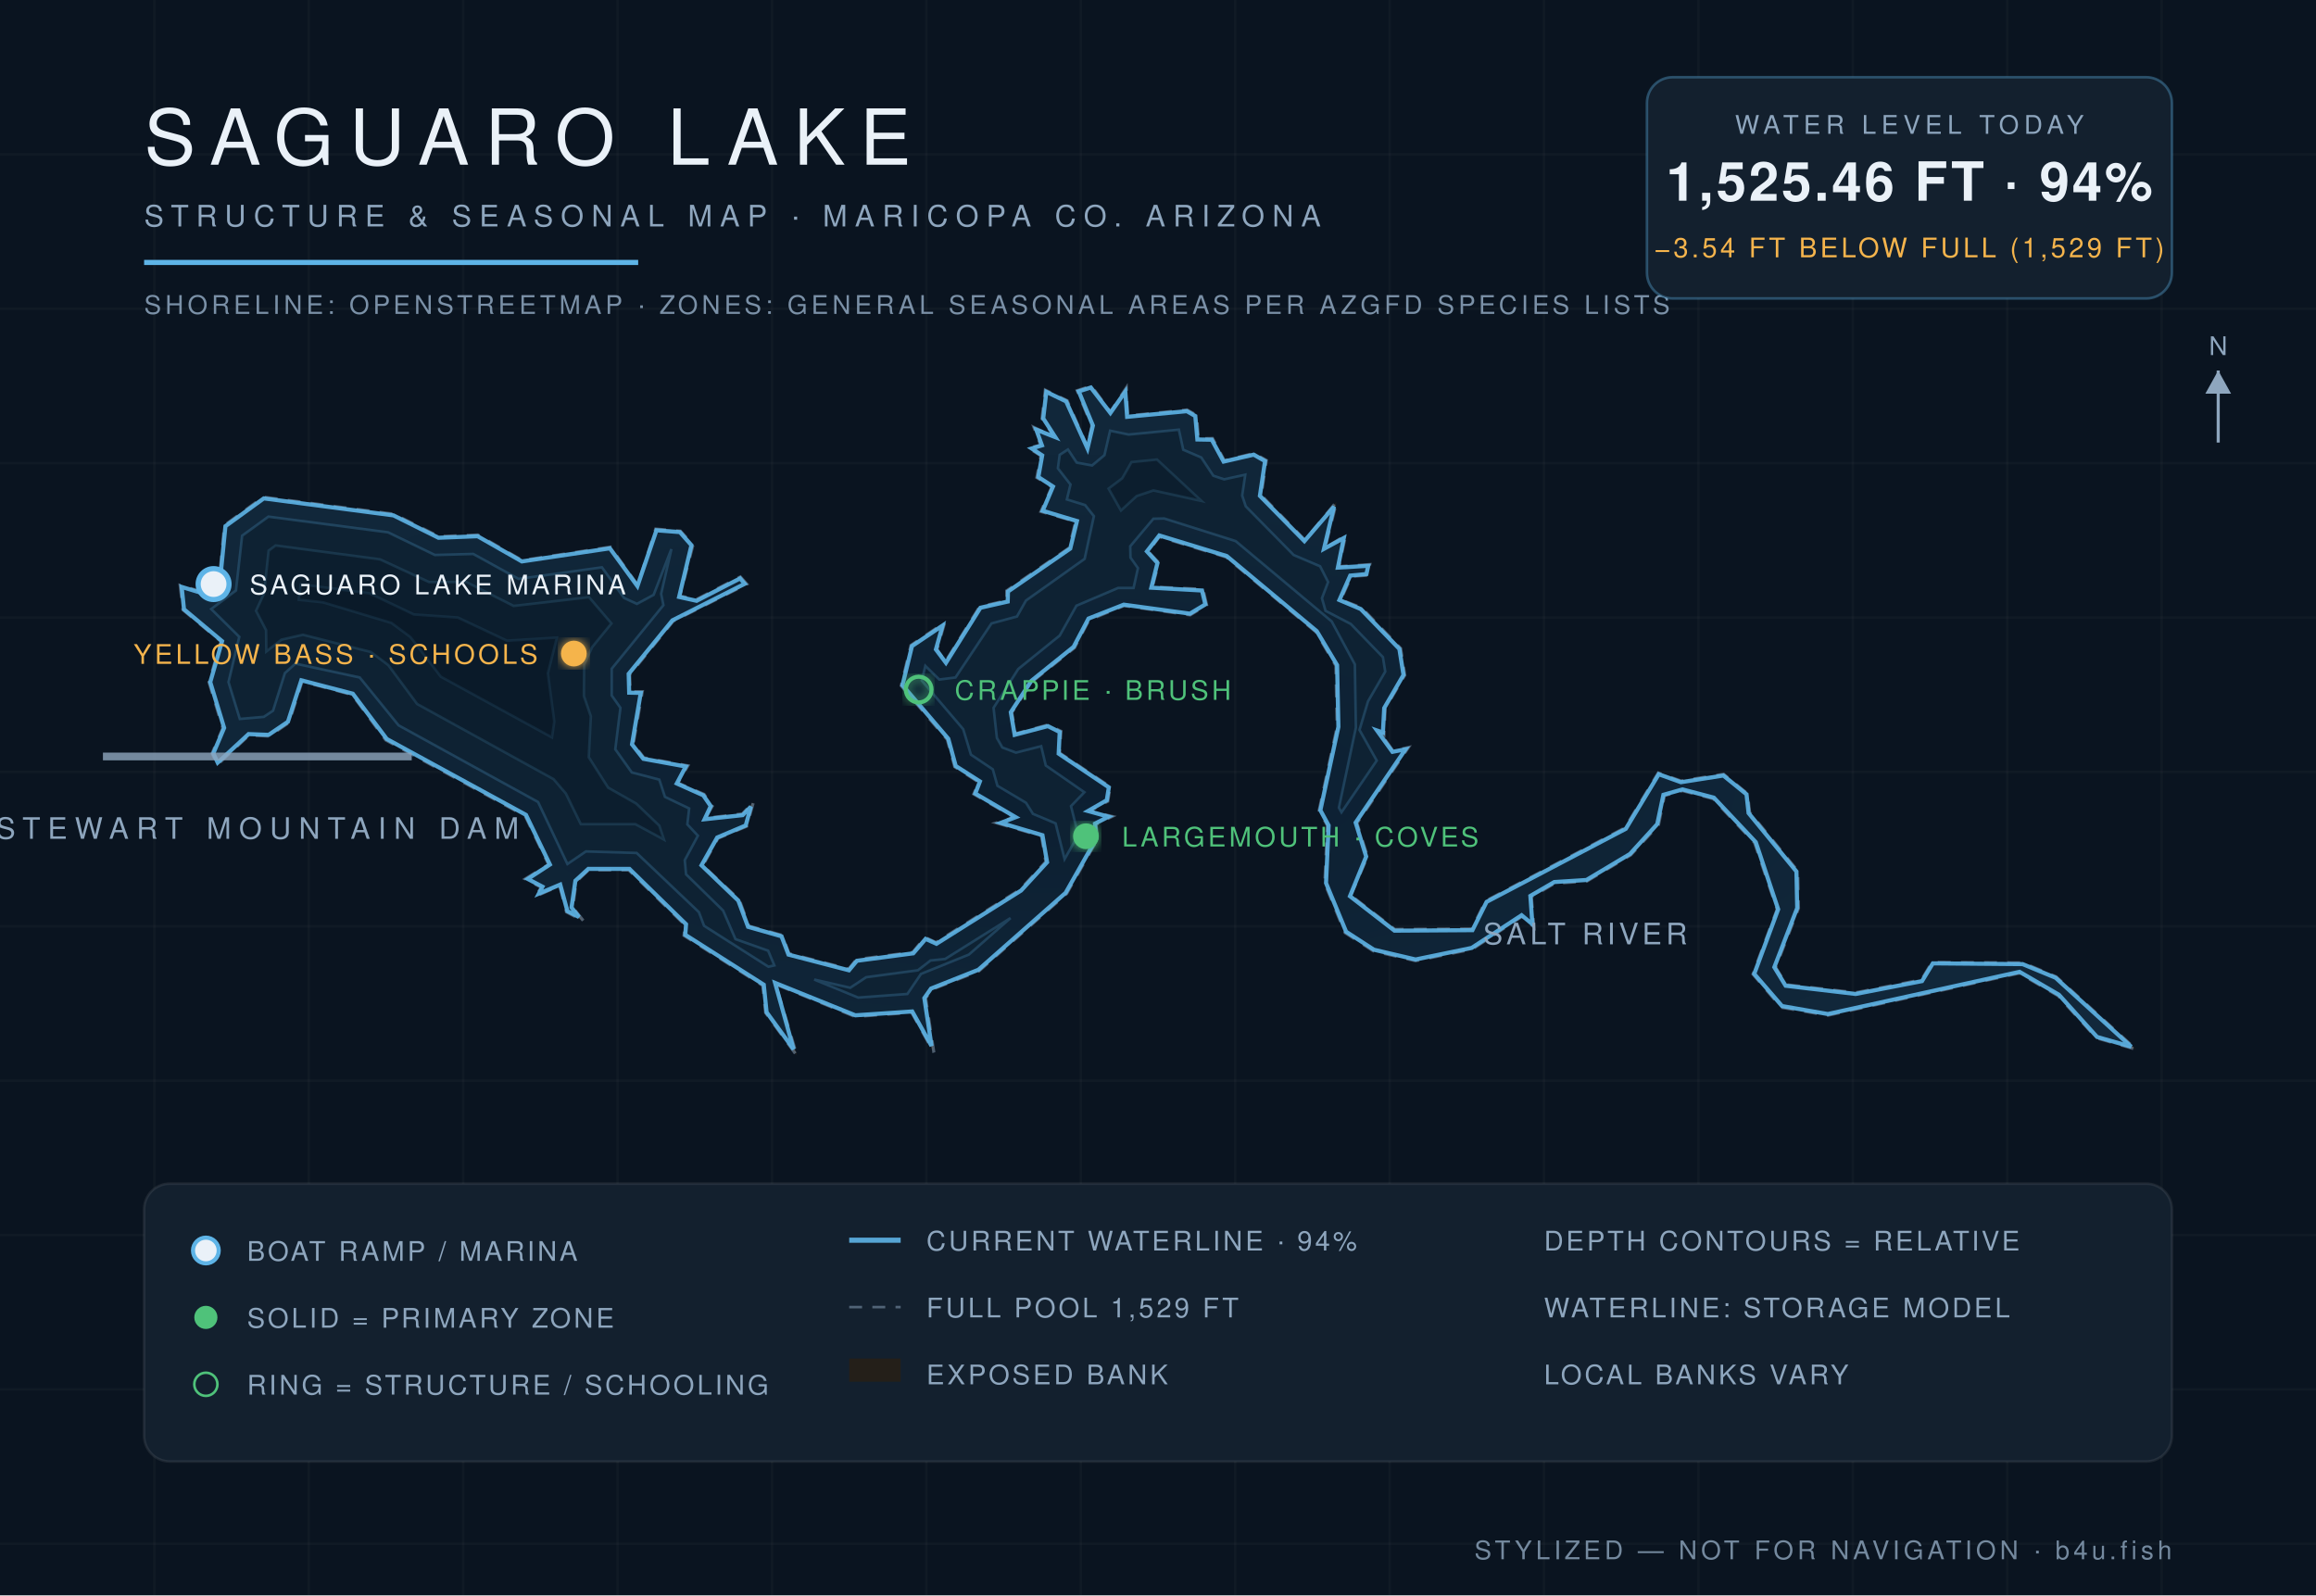
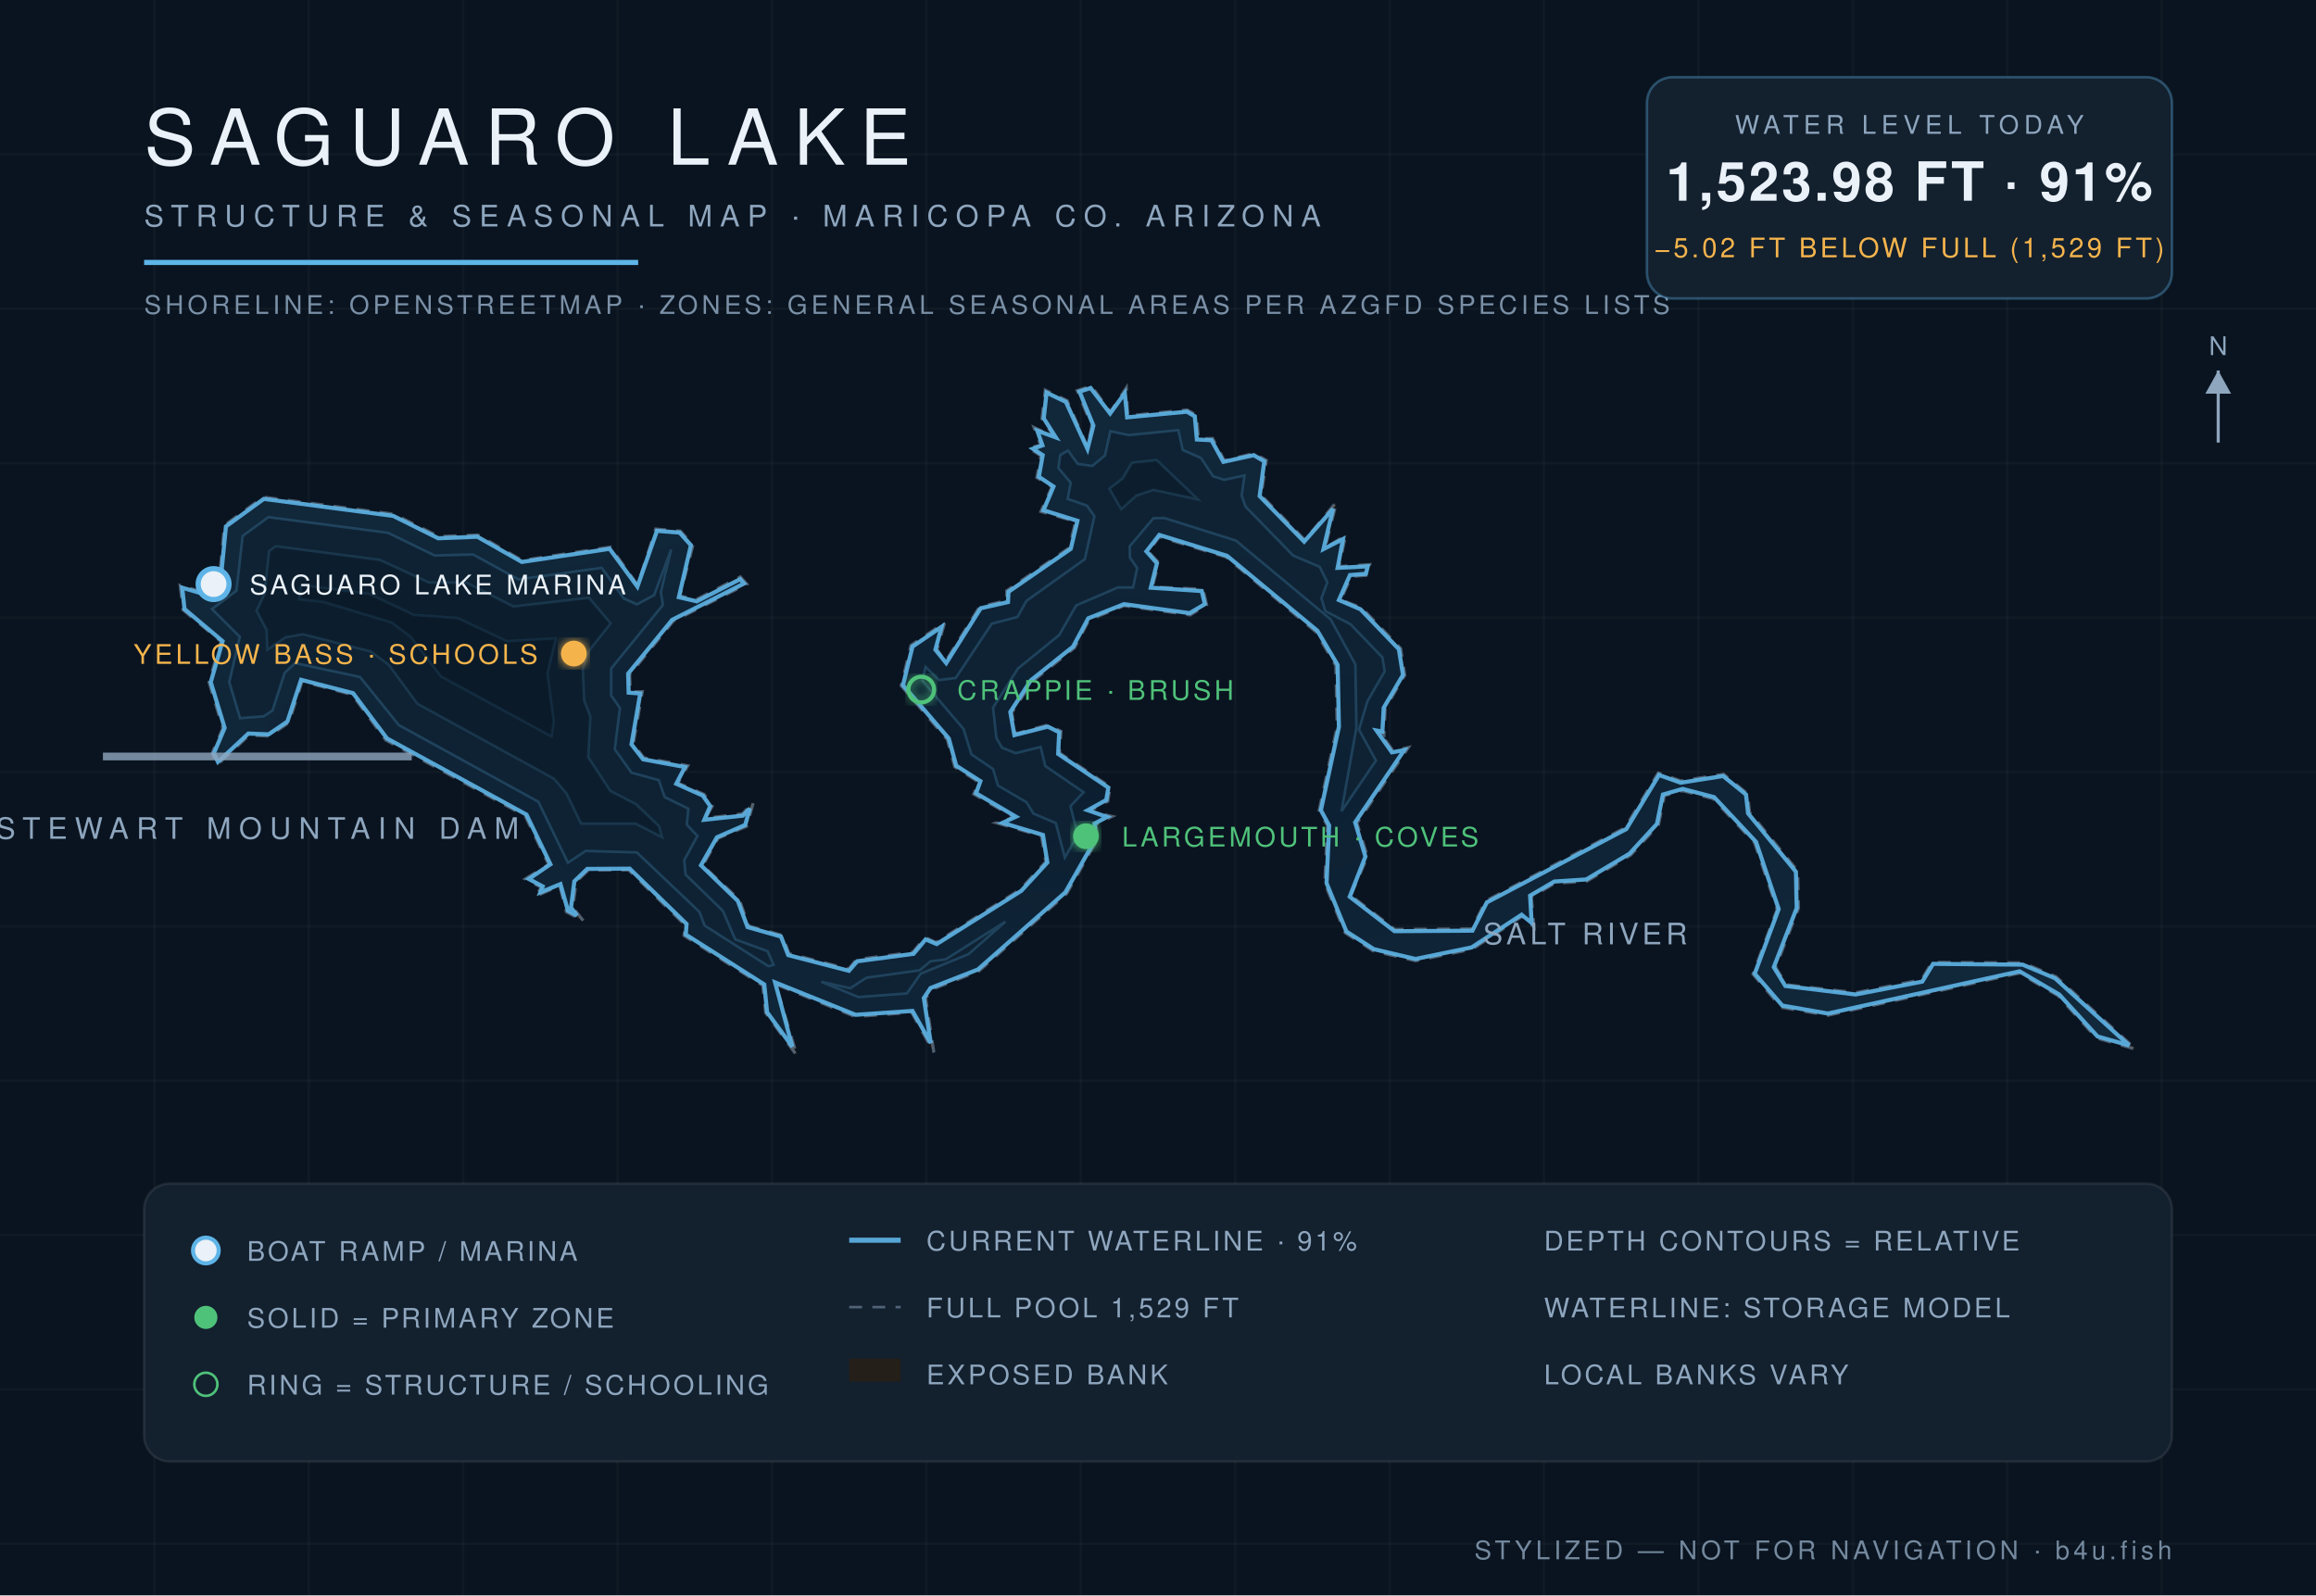
<svg xmlns="http://www.w3.org/2000/svg" viewBox="0 0 900 620" font-family="Helvetica,Arial,sans-serif">
  <defs>
    <radialGradient id="wg" cx="45%" cy="60%" r="80%">
      <stop offset="0%" stop-color="#0c1f31" />
      <stop offset="55%" stop-color="#102639" />
      <stop offset="100%" stop-color="#13293c" />
    </radialGradient>
    <filter id="glow">
      <feGaussianBlur stdDeviation="2.2" result="b" />
      <feMerge>
        <feMergeNode in="b" />
        <feMergeNode in="SourceGraphic" />
      </feMerge>
    </filter>
  </defs>
  <rect width="900" height="620" fill="#0a1420" />
  <g stroke="#ffffff" stroke-opacity="0.025">
    <line x1="60" y1="0" x2="60" y2="620" />
    <line x1="120" y1="0" x2="120" y2="620" />
    <line x1="180" y1="0" x2="180" y2="620" />
    <line x1="240" y1="0" x2="240" y2="620" />
    <line x1="300" y1="0" x2="300" y2="620" />
    <line x1="360" y1="0" x2="360" y2="620" />
    <line x1="420" y1="0" x2="420" y2="620" />
    <line x1="480" y1="0" x2="480" y2="620" />
    <line x1="540" y1="0" x2="540" y2="620" />
    <line x1="600" y1="0" x2="600" y2="620" />
    <line x1="660" y1="0" x2="660" y2="620" />
    <line x1="720" y1="0" x2="720" y2="620" />
    <line x1="780" y1="0" x2="780" y2="620" />
    <line x1="840" y1="0" x2="840" y2="620" />
    <line x1="0" y1="60" x2="900" y2="60" />
    <line x1="0" y1="120" x2="900" y2="120" />
    <line x1="0" y1="180" x2="900" y2="180" />
    <line x1="0" y1="240" x2="900" y2="240" />
    <line x1="0" y1="300" x2="900" y2="300" />
    <line x1="0" y1="360" x2="900" y2="360" />
    <line x1="0" y1="420" x2="900" y2="420" />
    <line x1="0" y1="480" x2="900" y2="480" />
    <line x1="0" y1="540" x2="900" y2="540" />
    <line x1="0" y1="600" x2="900" y2="600" />
  </g>
  <path d="M 524.9,348.0 L 531.4,332.9 L 527.3,319.9 L 547.3,290.5 L 541.3,291.8 L 535.6,283.8 L 537.8,285.6 L 538.3,275.3 L 545.9,262.4 L 544.3,252.0 L 529.1,236.2 L 521.0,233.1 L 525.1,224.0 L 531.3,223.6 L 532.3,219.4 L 520.3,220.2 L 522.9,208.1 L 514.9,213.0 L 519.4,195.0 L 507.1,209.9 L 490.1,192.5 L 492.1,178.9 L 487.3,176.2 L 475.8,179.0 L 471.2,170.4 L 465.7,170.5 L 465.0,161.4 L 461.3,159.3 L 438.2,161.6 L 437.7,150.7 L 431.5,160.1 L 424.1,150.0 L 418.6,151.8 L 424.3,165.5 L 422.6,173.8 L 414.7,155.7 L 406.2,151.6 L 404.9,162.7 L 409.7,169.8 L 401.8,166.1 L 404.4,173.0 L 399.7,174.1 L 404.5,177.1 L 402.9,185.6 L 408.8,189.2 L 404.5,198.8 L 418.0,202.7 L 415.4,213.0 L 391.2,229.6 L 391.3,233.4 L 380.7,235.8 L 367.4,257.2 L 364.1,252.4 L 367.1,242.0 L 354.0,250.8 L 350.2,266.5 L 368.1,287.4 L 371.0,298.0 L 380.4,304.0 L 378.4,308.6 L 394.2,317.7 L 387.2,319.8 L 404.7,324.9 L 406.4,334.9 L 396.5,345.7 L 363.7,366.3 L 359.5,364.3 L 354.7,370.1 L 332.8,372.9 L 329.8,376.6 L 306.6,370.6 L 304.0,363.5 L 291.0,359.9 L 287.3,349.7 L 273.1,336.4 L 279.0,325.8 L 290.2,321.1 L 292.8,311.7 L 288.5,316.3 L 274.1,318.0 L 276.8,313.3 L 273.6,308.7 L 263.4,304.3 L 267.3,297.6 L 250.2,294.5 L 246.1,289.1 L 249.6,268.8 L 244.9,268.9 L 244.7,262.2 L 261.6,241.4 L 290.2,227.0 L 287.7,224.2 L 270.6,233.0 L 264.2,231.6 L 269.3,211.8 L 264.4,206.4 L 254.8,205.6 L 247.8,227.4 L 237.2,212.6 L 202.9,217.8 L 185.7,207.9 L 170.5,208.5 L 153.0,199.8 L 102.3,193.2 L 87.2,204.2 L 85.1,226.5 L 78.8,230.1 L 70.0,227.5 L 71.1,237.0 L 85.9,249.3 L 81.2,265.1 L 86.6,283.0 L 82.4,292.8 L 84.5,297.2 L 96.8,285.7 L 104.6,286.1 L 112.3,280.8 L 117.4,264.8 L 136.9,270.0 L 149.9,287.6 L 204.1,317.1 L 213.2,336.0 L 204.1,341.6 L 210.4,344.9 L 208.0,348.4 L 217.5,344.2 L 220.1,354.4 L 226.8,358.0 L 222.6,352.7 L 223.9,342.7 L 228.7,338.1 L 244.3,338.1 L 266.2,359.5 L 265.8,363.6 L 296.4,383.0 L 297.5,393.6 L 309.7,410.3 L 301.4,382.5 L 332.3,395.1 L 354.3,393.5 L 362.9,409.0 L 359.7,387.9 L 362.2,384.5 L 380.4,377.4 L 414.5,347.3 L 426.5,326.1 L 425.9,320.4 L 432.2,317.3 L 423.3,315.2 L 430.5,311.4 L 431.4,305.8 L 411.7,292.6 L 412.3,284.2 L 407.3,281.7 L 394.6,285.2 L 393.2,276.9 L 401.1,264.9 L 417.6,251.7 L 423.2,240.9 L 436.8,235.4 L 462.5,239.0 L 468.9,235.1 L 467.5,229.0 L 447.8,228.1 L 450.3,218.7 L 446.2,214.4 L 450.5,208.6 L 476.5,216.5 L 511.4,245.6 L 519.1,258.7 L 519.6,282.5 L 512.6,315.0 L 515.8,320.8 L 514.8,343.3 L 522.7,362.5 L 533.7,369.6 L 550.1,373.4 L 572.1,368.9 L 591.5,356.1 L 596.1,360.3 L 595.1,348.6 L 604.1,343.3 L 616.6,342.5 L 633.7,332.3 L 644.5,320.6 L 646.8,309.2 L 653.8,307.3 L 665.7,310.4 L 681.8,327.5 L 690.6,353.4 L 681.2,378.6 L 692.2,391.5 L 710.3,394.6 L 784.7,378.2 L 799.8,387.0 L 814.7,403.4 L 830.0,407.8 L 799.0,379.6 L 786.1,374.2 L 750.8,374.0 L 746.7,380.8 L 721.1,385.8 L 694.2,382.7 L 690.0,376.0 L 698.9,353.0 L 698.6,338.5 L 679.9,315.7 L 679.1,308.5 L 669.8,300.9 L 653.2,303.5 L 644.4,300.4 L 631.5,321.7 L 577.3,350.2 L 572.0,361.0 L 542.0,361.2 L 524.9,348.0 Z" fill="#241f19" fill-opacity="0.9" stroke="#8ea6be" stroke-opacity="0.5" stroke-width="1.2" stroke-dasharray="5 4" />
-   <path d="M 524.6,348.3 L 541.9,361.7 L 572.2,361.5 L 577.7,350.5 L 631.8,322.1 L 644.6,300.9 L 653.2,304.0 L 669.7,301.4 L 678.7,308.7 L 679.5,316.0 L 698.1,338.7 L 698.4,352.9 L 689.5,375.9 L 693.9,383.1 L 721.1,386.3 L 746.9,381.3 L 751.1,374.4 L 786.0,374.7 L 798.8,380.0 L 828.2,406.8 L 814.9,403.0 L 800.1,386.6 L 784.8,377.7 L 710.3,394.1 L 692.5,391.0 L 681.7,378.5 L 691.0,353.4 L 682.3,327.3 L 666.0,310.0 L 653.8,306.8 L 646.4,308.9 L 644.0,320.3 L 633.4,331.9 L 616.5,342.0 L 604.0,342.8 L 594.7,348.2 L 595.5,359.2 L 591.3,355.7 L 571.9,368.4 L 550.1,372.9 L 533.9,369.1 L 523.1,362.1 L 515.3,343.2 L 516.3,320.8 L 513.1,314.9 L 520.1,282.5 L 519.6,258.5 L 511.7,245.3 L 476.7,216.1 L 450.5,208.1 L 445.7,214.3 L 449.8,218.8 L 447.4,228.4 L 467.1,229.5 L 468.4,234.9 L 462.4,238.5 L 436.7,235.0 L 423.0,240.4 L 417.2,251.4 L 400.8,264.6 L 392.8,276.8 L 394.3,285.6 L 407.2,282.2 L 411.8,284.5 L 411.4,292.9 L 430.9,306.0 L 430.1,311.0 L 422.8,315.2 L 430.8,317.4 L 425.5,320.1 L 426.0,326.0 L 414.1,347.0 L 380.2,376.9 L 361.8,384.2 L 359.2,387.9 L 362.0,406.5 L 354.5,393.1 L 332.4,394.6 L 301.2,382.0 L 308.4,407.8 L 297.9,393.4 L 296.8,382.7 L 266.3,363.3 L 266.6,359.2 L 244.6,337.7 L 228.6,337.7 L 223.6,342.3 L 222.1,352.7 L 225.0,356.4 L 220.5,354.1 L 217.7,343.8 L 209.4,347.3 L 210.8,344.6 L 205.1,341.6 L 213.7,336.0 L 204.4,316.7 L 150.3,287.2 L 137.1,269.6 L 117.1,264.4 L 111.9,280.5 L 104.4,285.6 L 96.6,285.3 L 84.6,296.4 L 82.9,292.8 L 87.1,282.9 L 81.7,265.1 L 86.3,249.2 L 71.5,236.8 L 70.6,228.1 L 78.8,230.6 L 85.4,226.8 L 87.6,204.5 L 102.5,193.7 L 152.9,200.3 L 170.4,209.0 L 185.6,208.4 L 202.8,218.2 L 237.0,213.1 L 247.7,227.8 L 255.1,206.1 L 264.2,206.8 L 268.7,211.9 L 263.9,232.0 L 270.7,233.5 L 287.6,224.8 L 289.4,226.9 L 261.3,241.1 L 244.3,261.9 L 244.5,269.2 L 249.0,269.3 L 245.6,289.3 L 250.0,294.9 L 266.5,297.9 L 263.0,304.5 L 273.3,309.1 L 276.2,313.3 L 273.8,318.4 L 288.6,316.8 L 291.8,313.5 L 289.8,320.8 L 278.7,325.5 L 272.6,336.3 L 286.9,350.0 L 290.7,360.2 L 303.7,363.9 L 306.4,371.0 L 329.9,377.1 L 333.0,373.4 L 354.9,370.5 L 359.7,364.9 L 363.9,366.8 L 396.8,346.1 L 406.9,335.1 L 405.1,324.6 L 388.9,319.8 L 394.7,317.6 L 379.0,308.4 L 380.8,303.7 L 371.4,297.7 L 368.5,287.1 L 350.7,266.3 L 354.4,251.1 L 366.3,243.1 L 363.7,252.4 L 367.6,257.6 L 381.0,236.2 L 391.6,233.8 L 391.7,229.9 L 415.9,213.2 L 418.5,202.5 L 405.2,198.5 L 409.2,189.1 L 403.5,185.4 L 405.0,177.0 L 400.9,174.3 L 404.9,173.1 L 402.7,167.0 L 410.1,169.9 L 405.4,162.6 L 406.6,152.3 L 414.3,156.0 L 422.6,174.3 L 424.7,165.4 L 419.2,152.1 L 423.9,150.6 L 431.5,160.5 L 437.3,152.2 L 438.0,162.0 L 461.2,159.8 L 464.5,161.7 L 465.3,170.8 L 470.9,170.9 L 475.5,179.4 L 487.2,176.7 L 491.6,179.2 L 489.6,192.7 L 506.9,210.3 L 518.4,196.9 L 514.5,213.3 L 522.2,209.1 L 519.9,220.6 L 531.7,219.9 L 531.0,223.1 L 524.7,223.7 L 520.5,233.2 L 528.8,236.7 L 543.8,252.2 L 545.4,262.3 L 537.9,275.2 L 537.4,284.7 L 535.1,283.9 L 541.1,292.2 L 546.2,291.2 L 526.8,319.7 L 530.9,332.9 L 524.6,348.3 Z" fill="url(#wg)" stroke="#5eb4e7" stroke-opacity="0.9" stroke-width="1.6" />
-   <path d="M 82.1,236.7 L 91.7,229.5 L 94.1,208.2 L 104.3,200.8 L 150.8,206.9 L 169.0,215.7 L 183.9,215.3 L 201.5,225.0 L 233.9,220.5 L 242.5,232.4 L 247.5,234.7 L 254.0,231.2 L 260.9,213.4 L 256.9,230.8 L 257.8,235.2 L 237.7,259.9 L 237.7,270.3 L 241.1,275.1 L 239.1,291.2 L 245.5,300.2 L 256.2,303.0 L 258.4,309.7 L 267.8,314.2 L 267.1,320.4 L 271.2,324.8 L 266.1,334.3 L 266.6,339.8 L 281.0,353.9 L 285.8,365.0 L 298.5,369.5 L 300.9,375.2 L 298.6,375.7 L 273.6,359.8 L 271.6,354.5 L 247.4,331.5 L 227.7,330.9 L 220.5,335.8 L 209.1,311.7 L 154.9,281.9 L 139.8,263.3 L 114.8,257.9 L 110.7,261.6 L 106.1,276.2 L 102.5,278.6 L 93.2,279.4 L 88.8,265.1 L 93.0,247.5 L 82.1,236.7 Z" fill="#0e2233" stroke="#5eb4e7" stroke-opacity="0.22" stroke-width="1" />
-   <path d="M 316.4,380.7 L 330.4,383.9 L 336.6,379.8 L 356.7,377.1 L 361.6,373.3 L 367.3,372.7 L 392.7,356.8 L 376.5,371.0 L 357.9,378.5 L 352.6,386.3 L 333.5,387.7 L 316.4,380.7 Z" fill="#0e2233" stroke="#5eb4e7" stroke-opacity="0.22" stroke-width="1" />
-   <path d="M 413.7,333.9 L 410.2,320.0 L 401.4,316.3 L 398.7,312.0 L 387.6,305.4 L 385.8,299.0 L 377.3,293.3 L 374.3,283.4 L 358.2,264.5 L 359.6,258.8 L 365.0,264.1 L 371.3,263.3 L 385.3,242.3 L 395.2,239.6 L 398.7,233.4 L 421.5,217.2 L 425.1,200.6 L 421.7,196.3 L 414.6,194.1 L 416.0,188.3 L 411.1,182.0 L 411.8,176.8 L 415.0,174.7 L 418.4,179.8 L 424.4,180.9 L 429.2,176.9 L 431.4,167.4 L 438.6,168.9 L 458.1,167.0 L 459.8,174.8 L 466.8,177.8 L 471.5,184.9 L 475.7,186.3 L 483.9,184.5 L 482.7,192.6 L 484.1,196.8 L 502.7,215.7 L 513.0,220.1 L 516.1,226.2 L 513.7,232.5 L 515.1,237.4 L 524.9,242.5 L 537.4,255.4 L 538.3,261.0 L 531.6,272.6 L 528.3,283.7 L 535.0,295.6 L 521.3,315.7 L 520.3,313.9 L 526.9,282.8 L 526.5,258.2 L 517.5,241.5 L 480.2,210.3 L 452.4,201.5 L 448.2,201.6 L 439.2,212.3 L 439.3,216.7 L 442.2,220.8 L 440.5,228.5 L 434.5,228.5 L 418.3,235.4 L 411.8,247.0 L 395.7,260.0 L 386.1,275.1 L 387.4,286.8 L 389.5,290.5 L 394.8,292.5 L 404.6,290.0 L 406.4,297.5 L 421.4,307.9 L 416.2,313.3 L 419.0,324.5 L 413.7,333.9 Z" fill="#0e2233" stroke="#5eb4e7" stroke-opacity="0.22" stroke-width="1" />
-   <path d="M 103.5,253.2 L 103.4,244.9 L 99.5,237.4 L 102.6,230.7 L 104.4,214.0 L 107.1,212.0 L 147.7,217.4 L 166.7,226.2 L 181.2,226.2 L 199.6,235.5 L 228.9,232.1 L 237.6,242.3 L 230.1,251.5 L 227.0,258.2 L 226.9,270.5 L 229.6,278.4 L 228.8,294.3 L 236.3,306.1 L 247.2,312.3 L 256.2,320.9 L 258.0,326.3 L 246.9,320.3 L 225.7,320.3 L 219.9,308.4 L 215.1,302.8 L 162.1,273.6 L 150.9,258.5 L 144.1,253.4 L 117.7,246.7 L 109.4,248.6 L 103.5,253.2 Z" fill="#0c1e2e" stroke="#5eb4e7" stroke-opacity="0.15" stroke-width="1" />
-   <path d="M 435.6,198.4 L 430.8,189.9 L 436.1,185.9 L 439.7,179.6 L 449.6,178.6 L 466.9,194.7 L 448.2,190.6 L 441.7,192.8 L 435.6,198.4 Z" fill="#0c1e2e" stroke="#5eb4e7" stroke-opacity="0.15" stroke-width="1" />
-   <path d="M 116.1,233.1 L 116.9,227.1 L 143.6,230.6 L 160.8,238.8 L 177.9,240.0 L 197.0,249.0 L 216.4,247.8 L 212.9,261.7 L 215.4,280.4 L 214.5,286.6 L 171.3,263.0 L 159.5,247.6 L 152.1,242.1 L 125.5,234.1 L 116.1,233.1 Z" fill="#0a1a29" stroke="#5eb4e7" stroke-opacity="0.1" stroke-width="1" />
+   <path d="M 524.5,348.5 L 541.9,361.9 L 572.2,361.7 L 577.8,350.7 L 632.0,322.2 L 644.7,301.2 L 653.1,304.2 L 669.6,301.6 L 678.5,308.8 L 679.3,316.1 L 697.9,338.8 L 698.2,352.9 L 689.3,375.9 L 693.8,383.2 L 721.1,386.5 L 747.0,381.5 L 751.2,374.6 L 786.0,374.9 L 798.6,380.2 L 827.4,406.3 L 815.1,402.8 L 800.2,386.5 L 784.8,377.5 L 710.3,393.9 L 692.6,390.8 L 681.9,378.4 L 691.2,353.3 L 682.4,327.2 L 666.1,309.8 L 653.9,306.6 L 646.2,308.8 L 643.9,320.2 L 633.2,331.8 L 616.4,341.8 L 604.0,342.6 L 594.6,348.1 L 595.2,358.7 L 591.3,355.5 L 571.9,368.2 L 550.1,372.7 L 533.9,368.9 L 523.2,362.0 L 515.5,343.2 L 516.5,320.8 L 513.3,314.9 L 520.3,282.5 L 519.8,258.4 L 511.9,245.1 L 476.8,216.0 L 450.5,207.9 L 445.5,214.3 L 449.6,218.9 L 447.2,228.4 L 467.0,229.7 L 468.2,234.8 L 462.3,238.3 L 436.8,234.8 L 422.9,240.3 L 417.0,251.3 L 400.6,264.4 L 392.6,276.7 L 394.2,285.7 L 407.2,282.4 L 411.6,284.6 L 411.2,293.0 L 430.7,306.1 L 429.9,310.9 L 422.7,314.9 L 430.2,317.5 L 425.3,320.1 L 425.8,326.0 L 414.0,346.8 L 380.0,376.8 L 361.6,384.0 L 359.0,387.9 L 361.7,405.4 L 354.6,392.9 L 332.5,394.4 L 301.2,381.8 L 307.9,406.8 L 298.1,393.4 L 297.0,382.6 L 266.5,363.2 L 266.8,359.1 L 244.7,337.6 L 228.2,337.7 L 223.2,342.5 L 221.9,352.7 L 224.2,355.8 L 220.7,353.9 L 217.8,343.6 L 210.0,346.8 L 210.9,344.5 L 205.5,341.6 L 213.9,335.9 L 204.6,316.6 L 150.4,287.0 L 137.2,269.4 L 117.0,264.2 L 111.7,280.4 L 104.4,285.4 L 96.5,285.1 L 84.7,296.1 L 83.1,292.8 L 87.3,282.9 L 81.9,265.1 L 86.5,249.2 L 71.7,236.7 L 70.8,228.4 L 78.9,230.8 L 85.6,227.0 L 87.8,204.6 L 102.5,193.9 L 152.8,200.5 L 170.3,209.2 L 185.5,208.6 L 202.8,218.4 L 236.9,213.3 L 247.7,228.0 L 255.3,206.3 L 264.1,207.0 L 268.5,211.9 L 263.8,232.1 L 270.8,233.7 L 287.6,225.1 L 289.1,226.8 L 261.2,240.9 L 244.1,261.8 L 244.3,269.2 L 248.8,269.5 L 245.4,289.3 L 249.9,295.1 L 266.2,298.1 L 262.8,304.6 L 273.1,309.2 L 276.0,313.3 L 273.7,318.6 L 288.7,317.0 L 291.4,314.2 L 289.6,320.6 L 278.6,325.4 L 272.4,336.3 L 286.7,350.1 L 290.5,360.3 L 303.5,364.0 L 306.3,371.2 L 329.9,377.3 L 333.1,373.6 L 355.0,370.7 L 359.7,365.1 L 364.0,366.9 L 396.9,346.2 L 407.0,335.2 L 405.3,324.5 L 389.6,319.8 L 394.8,317.4 L 379.3,308.3 L 381.0,303.6 L 371.6,297.6 L 368.7,287.0 L 350.9,266.3 L 354.6,251.3 L 365.9,243.6 L 363.5,252.5 L 367.7,257.7 L 381.1,236.4 L 391.7,234.0 L 391.9,230.0 L 416.1,213.3 L 418.7,202.4 L 405.5,198.3 L 409.4,189.1 L 403.7,185.3 L 405.2,176.9 L 401.4,174.4 L 405.1,173.1 L 403.1,167.4 L 410.3,170.0 L 405.6,162.6 L 406.7,152.6 L 414.2,156.2 L 422.6,174.5 L 424.9,165.4 L 419.5,152.2 L 423.8,150.8 L 431.4,160.7 L 437.1,152.8 L 438.0,162.2 L 461.2,160.0 L 464.3,161.8 L 465.1,170.8 L 470.8,171.1 L 475.4,179.5 L 487.2,176.9 L 491.3,179.3 L 489.5,192.8 L 506.8,210.5 L 518.0,197.8 L 514.3,213.4 L 521.9,209.5 L 519.8,220.7 L 531.5,220.1 L 530.8,223.0 L 524.6,223.5 L 520.3,233.2 L 528.7,236.8 L 543.6,252.3 L 545.2,262.3 L 537.7,275.1 L 537.2,284.3 L 534.9,283.9 L 540.9,292.4 L 545.7,291.5 L 526.6,319.6 L 530.6,332.9 L 524.5,348.5 Z" fill="url(#wg)" stroke="#5eb4e7" stroke-opacity="0.9" stroke-width="1.6" />
+   <path d="M 82.4,236.7 L 91.9,229.6 L 94.3,208.3 L 104.3,201.0 L 150.8,207.1 L 168.9,215.9 L 183.8,215.5 L 201.5,225.2 L 233.8,220.7 L 242.4,232.6 L 247.5,234.9 L 254.2,231.3 L 260.8,213.6 L 256.8,230.1 L 257.6,235.1 L 237.5,259.8 L 237.5,270.3 L 240.9,275.2 L 238.9,291.2 L 245.4,300.3 L 256.0,303.2 L 258.3,309.8 L 267.5,314.3 L 266.9,320.5 L 271.0,324.9 L 265.9,334.3 L 266.4,339.9 L 280.9,354.0 L 285.7,365.1 L 298.3,369.7 L 300.6,375.0 L 298.6,375.5 L 273.8,359.7 L 271.8,354.4 L 247.5,331.3 L 227.6,330.7 L 220.7,335.3 L 209.2,311.6 L 155.0,281.8 L 139.9,263.1 L 114.7,257.7 L 110.6,261.5 L 105.9,276.1 L 102.4,278.4 L 93.3,279.1 L 89.1,265.1 L 93.2,247.5 L 82.4,236.7 Z" fill="#0e2233" stroke="#5eb4e7" stroke-opacity="0.22" stroke-width="1" />
+   <path d="M 319.2,381.6 L 330.4,384.1 L 336.7,380.0 L 357.4,377.1 L 361.6,373.6 L 367.4,372.9 L 390.7,358.2 L 376.4,370.8 L 357.8,378.4 L 352.4,386.1 L 333.6,387.5 L 319.2,381.6 Z" fill="#0e2233" stroke="#5eb4e7" stroke-opacity="0.22" stroke-width="1" />
+   <path d="M 413.8,333.3 L 410.3,319.9 L 401.6,316.2 L 398.9,311.8 L 387.8,305.3 L 385.9,298.9 L 377.5,293.2 L 374.4,283.3 L 358.4,264.5 L 359.7,259.2 L 364.9,264.3 L 371.4,263.5 L 385.4,242.4 L 395.4,239.8 L 398.9,233.5 L 421.6,217.3 L 425.3,200.6 L 422.4,196.5 L 414.9,193.9 L 416.1,187.6 L 411.3,181.9 L 412.0,176.9 L 415.0,175.1 L 418.8,180.3 L 424.5,181.1 L 429.4,177.0 L 431.5,167.6 L 438.6,169.1 L 457.9,167.2 L 459.6,174.9 L 466.7,178.0 L 471.4,185.1 L 475.7,186.5 L 483.6,184.8 L 482.5,192.6 L 484.0,196.9 L 502.5,215.9 L 512.8,220.3 L 515.8,226.3 L 513.5,232.5 L 515.0,237.5 L 524.8,242.6 L 537.2,255.5 L 538.1,260.9 L 531.4,272.5 L 528.1,283.6 L 534.7,295.6 L 521.3,315.3 L 527.1,282.8 L 526.7,258.2 L 517.1,240.7 L 480.3,210.1 L 452.4,201.3 L 448.2,201.4 L 439.0,212.3 L 439.1,216.7 L 441.9,220.8 L 440.3,228.3 L 434.4,228.3 L 418.2,235.3 L 411.6,246.8 L 395.6,259.8 L 385.9,275.0 L 387.2,286.8 L 389.4,290.6 L 394.7,292.7 L 404.4,290.3 L 406.2,297.7 L 421.1,307.9 L 416.0,313.3 L 418.8,324.5 L 413.8,333.3 Z" fill="#0e2233" stroke="#5eb4e7" stroke-opacity="0.22" stroke-width="1" />
+   <path d="M 103.9,252.5 L 103.6,244.8 L 99.7,237.4 L 102.8,230.8 L 104.6,214.1 L 107.2,212.3 L 147.6,217.6 L 166.7,226.4 L 181.2,226.4 L 199.5,235.7 L 228.9,232.3 L 237.3,242.3 L 228.9,252.9 L 226.5,260.0 L 227.0,272.2 L 229.4,278.5 L 228.6,294.3 L 237.2,307.4 L 247.1,312.5 L 256.1,321.1 L 257.3,325.4 L 247.0,320.1 L 225.8,320.1 L 220.1,308.3 L 215.2,302.6 L 162.2,273.5 L 151.1,258.4 L 144.1,253.2 L 117.7,246.5 L 110.9,247.7 L 103.9,252.5 Z" fill="#0c1e2e" stroke="#5eb4e7" stroke-opacity="0.15" stroke-width="1" />
+   <path d="M 435.7,197.9 L 431.1,189.9 L 436.2,186.0 L 439.9,179.8 L 449.5,178.8 L 465.5,194.1 L 448.2,190.4 L 441.6,192.6 L 435.7,197.9 Z" fill="#0c1e2e" stroke="#5eb4e7" stroke-opacity="0.15" stroke-width="1" />
+   <path d="M 116.3,232.9 L 117.1,227.4 L 143.5,230.8 L 160.8,239.0 L 177.8,240.2 L 196.9,249.2 L 216.0,248.1 L 212.7,261.7 L 215.2,280.4 L 214.3,286.2 L 171.4,262.9 L 159.6,247.5 L 152.2,241.9 L 125.6,233.9 L 116.3,232.9 Z" fill="#0a1a29" stroke="#5eb4e7" stroke-opacity="0.1" stroke-width="1" />
  <text x="616" y="367" fill="#8ea6be" font-size="11.5" letter-spacing="1.6" text-anchor="middle">SALT RIVER</text>
  <line x1="40" y1="294" x2="160" y2="294" stroke="#8ea6be" stroke-width="3" stroke-opacity="0.8" />
  <text x="100" y="326" fill="#8ea6be" font-size="11.5" letter-spacing="3" text-anchor="middle">STEWART MOUNTAIN DAM</text>
  <circle cx="83" cy="227" r="6" fill="#eaf1f8" stroke="#5eb4e7" stroke-width="2" />
  <text x="97" y="231" fill="#eaf1f8" font-size="10.5" letter-spacing="1.2" text-anchor="start">SAGUARO LAKE MARINA</text>
  <circle cx="223" cy="254" r="5" fill="#f5b44c" filter="url(#glow)" />
  <text x="209" y="258" fill="#f5b44c" font-size="10.5" letter-spacing="1.2" text-anchor="end">YELLOW BASS · SCHOOLS</text>
  <circle cx="422" cy="325" r="5" fill="#4fc27a" filter="url(#glow)" />
  <text x="436" y="329" fill="#4fc27a" font-size="10.5" letter-spacing="1.2" text-anchor="start">LARGEMOUTH · COVES</text>
-   <circle cx="357" cy="268" r="5" fill="none" stroke="#4fc27a" stroke-width="1.6" filter="url(#glow)" />
-   <text x="371" y="272" fill="#4fc27a" font-size="10.5" letter-spacing="1.2" text-anchor="start">CRAPPIE · BRUSH</text>
+   <circle cx="358" cy="268" r="5" fill="none" stroke="#4fc27a" stroke-width="1.6" filter="url(#glow)" />
+   <text x="372" y="272" fill="#4fc27a" font-size="10.5" letter-spacing="1.2" text-anchor="start">CRAPPIE · BRUSH</text>
  <text x="56" y="64" fill="#eaf1f8" font-size="30" letter-spacing="6" font-weight="300">SAGUARO LAKE</text>
  <text x="56" y="88" fill="#8ea6be" font-size="11.5" letter-spacing="3">STRUCTURE &amp; SEASONAL MAP · MARICOPA CO. ARIZONA</text>
  <line x1="56" y1="102" x2="248" y2="102" stroke="#5eb4e7" stroke-width="2" />
  <text x="56" y="122" fill="#8ea6be" font-size="10" letter-spacing="1.5" opacity="0.85">SHORELINE: OPENSTREETMAP · ZONES: GENERAL SEASONAL AREAS PER AZGFD SPECIES LISTS</text>
  <g>
    <rect x="640" y="30" width="204" height="86" rx="10" fill="#13202e" stroke="#5eb4e7" stroke-opacity="0.35" />
    <text x="742" y="52" fill="#8ea6be" font-size="10" letter-spacing="2" text-anchor="middle">WATER LEVEL TODAY</text>
-     <text x="742" y="78" fill="#eaf1f8" font-size="21" letter-spacing="1" text-anchor="middle" font-weight="600">1,525.46 FT · 94%</text>
-     <text x="742" y="100" fill="#f5b44c" font-size="10.5" letter-spacing="1.2" text-anchor="middle">−3.54 FT BELOW FULL (1,529 FT)</text>
+     <text x="742" y="78" fill="#eaf1f8" font-size="21" letter-spacing="1" text-anchor="middle" font-weight="600">1,523.98 FT · 91%</text>
+     <text x="742" y="100" fill="#f5b44c" font-size="10.5" letter-spacing="1.2" text-anchor="middle">−5.02 FT BELOW FULL (1,529 FT)</text>
  </g>
  <g font-size="10.5" letter-spacing="1.1">
    <rect x="56" y="460" width="788" height="108" rx="10" fill="#13202e" stroke="#ffffff" stroke-opacity="0.08" />
    <circle cx="80" cy="486" r="5" fill="#eaf1f8" stroke="#5eb4e7" stroke-width="1.6" />
    <text x="96" y="490" fill="#8ea6be">BOAT RAMP / MARINA</text>
    <circle cx="80" cy="512" r="4.5" fill="#4fc27a" />
    <text x="96" y="516" fill="#8ea6be">SOLID = PRIMARY ZONE</text>
    <circle cx="80" cy="538" r="4.5" fill="none" stroke="#4fc27a" />
    <text x="96" y="542" fill="#8ea6be">RING = STRUCTURE / SCHOOLING</text>
    <line x1="330" y1="482" x2="350" y2="482" stroke="#5eb4e7" stroke-opacity="0.9" stroke-width="2" />
-     <text x="360" y="486" fill="#8ea6be">CURRENT WATERLINE · 94%</text>
+     <text x="360" y="486" fill="#8ea6be">CURRENT WATERLINE · 91%</text>
    <line x1="330" y1="508" x2="350" y2="508" stroke="#8ea6be" stroke-opacity="0.5" stroke-dasharray="5 4" />
    <text x="360" y="512" fill="#8ea6be">FULL POOL 1,529 FT</text>
    <rect x="330" y="528" width="20" height="9" fill="#241f19" />
    <text x="360" y="538" fill="#8ea6be">EXPOSED BANK</text>
    <text x="600" y="486" fill="#8ea6be">DEPTH CONTOURS = RELATIVE</text>
    <text x="600" y="512" fill="#8ea6be">WATERLINE: STORAGE MODEL</text>
    <text x="600" y="538" fill="#8ea6be">LOCAL BANKS VARY</text>
  </g>
  <text x="844" y="606" fill="#8ea6be" font-size="10" letter-spacing="1.5" text-anchor="end" opacity="0.8">STYLIZED — NOT FOR NAVIGATION · b4u.fish</text>
  <g transform="translate(862,158)" stroke="#8ea6be" fill="#8ea6be">
    <line x1="0" y1="14" x2="0" y2="-14" stroke-width="1.2" />
    <path d="M 0,-14 l 5,9 h -10 z" stroke="none" />
    <text x="0" y="-20" font-size="10" text-anchor="middle" stroke="none">N</text>
  </g>
</svg>
